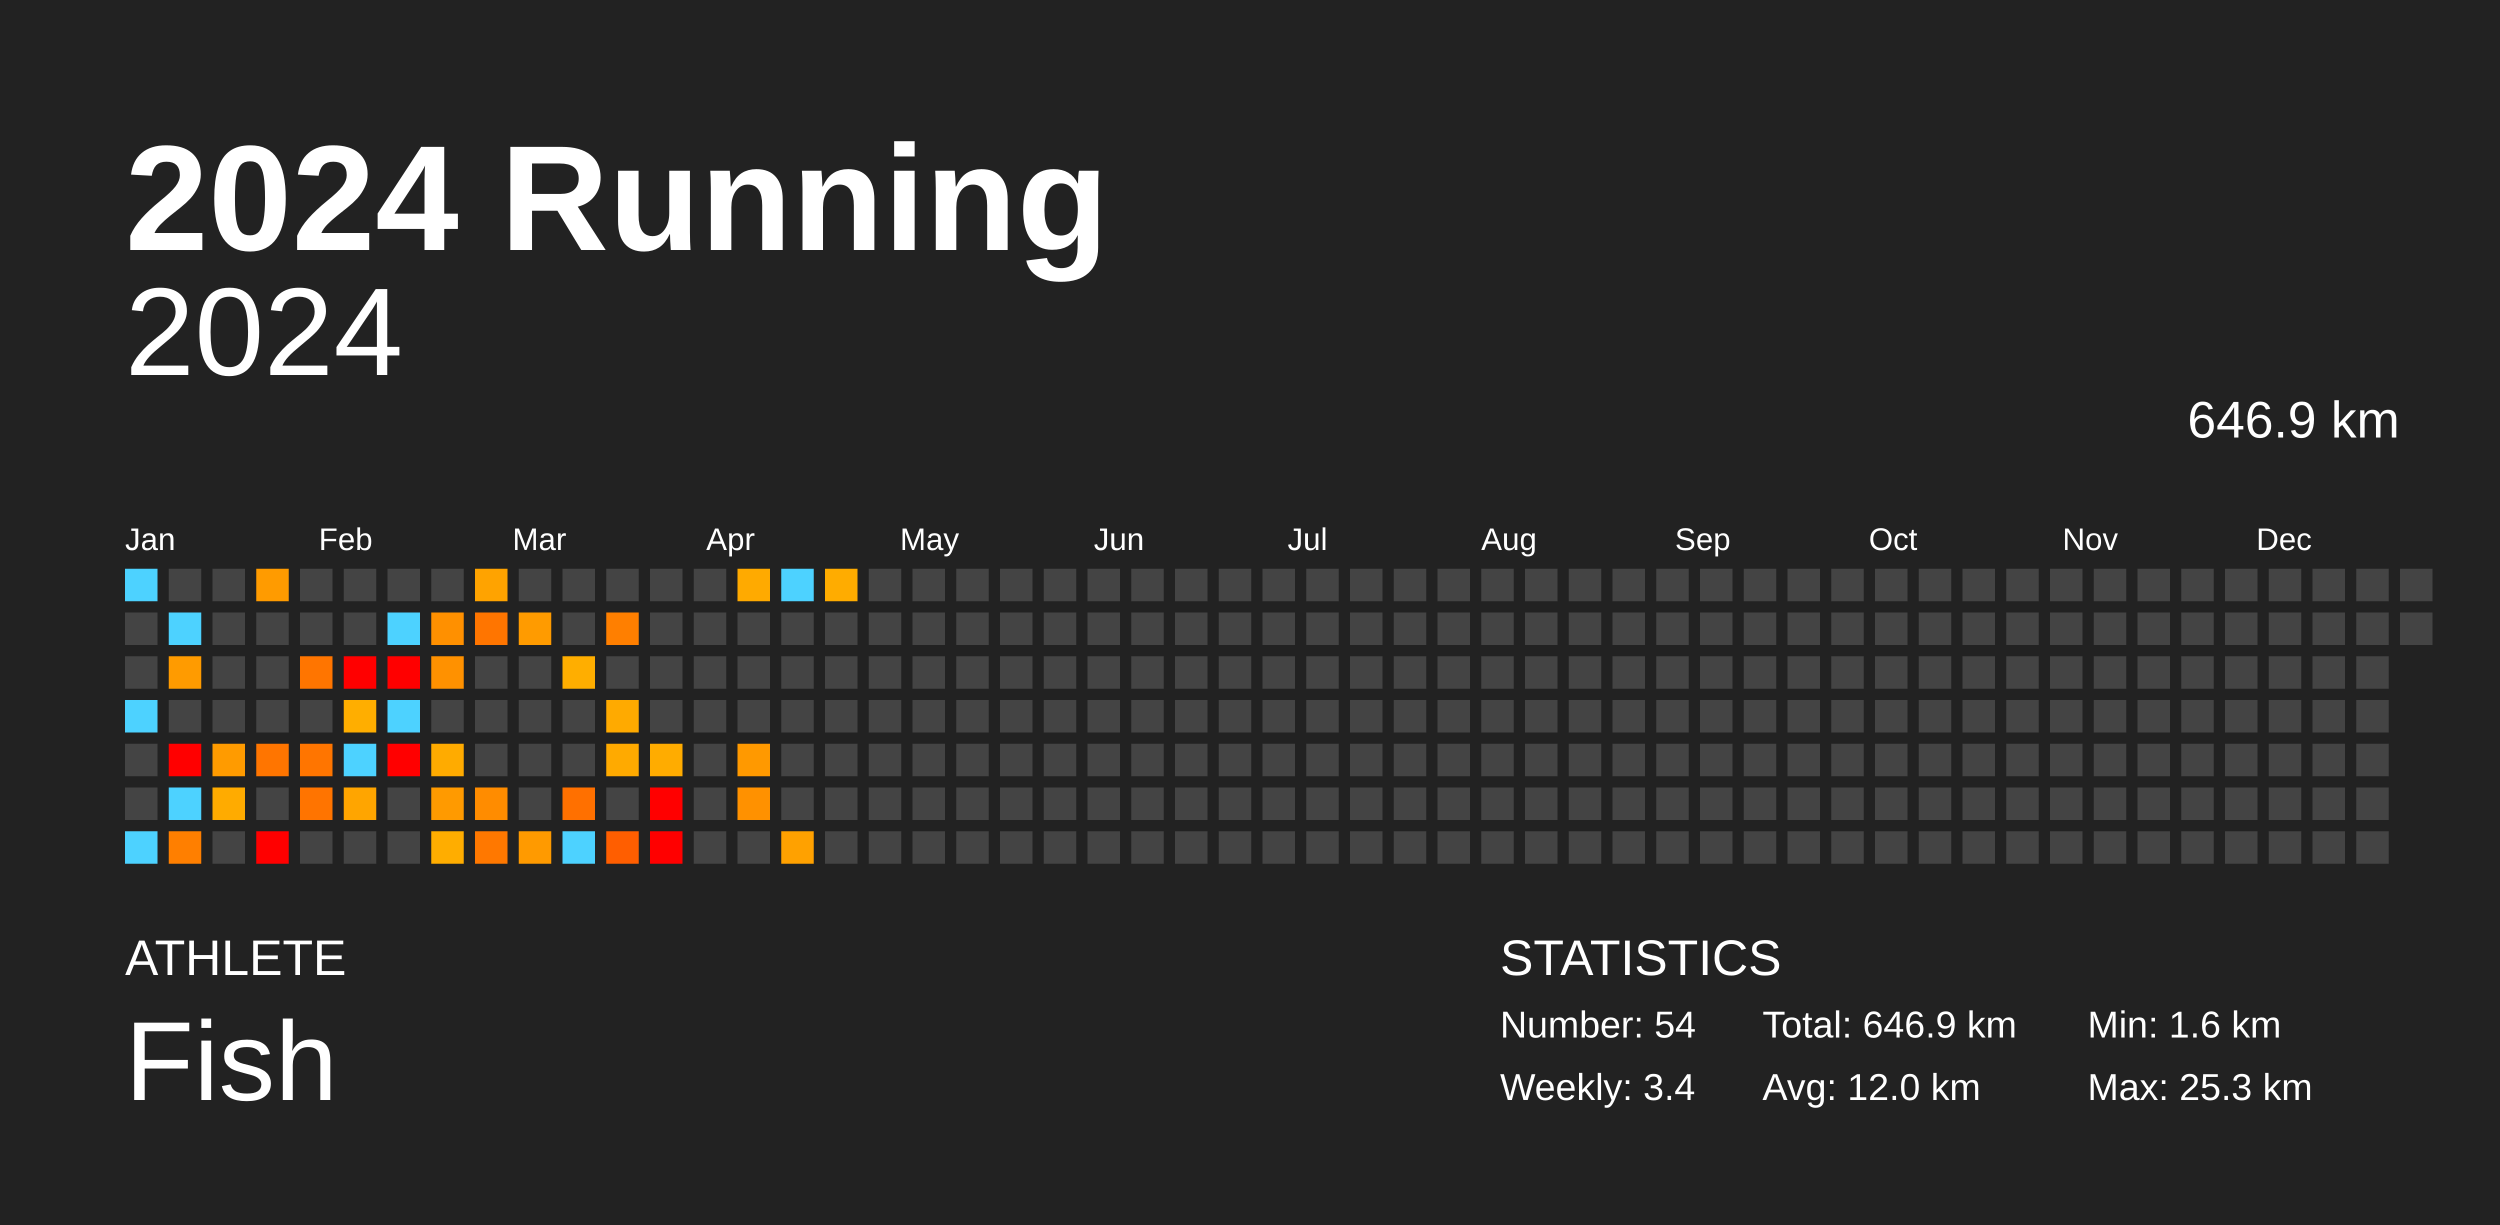
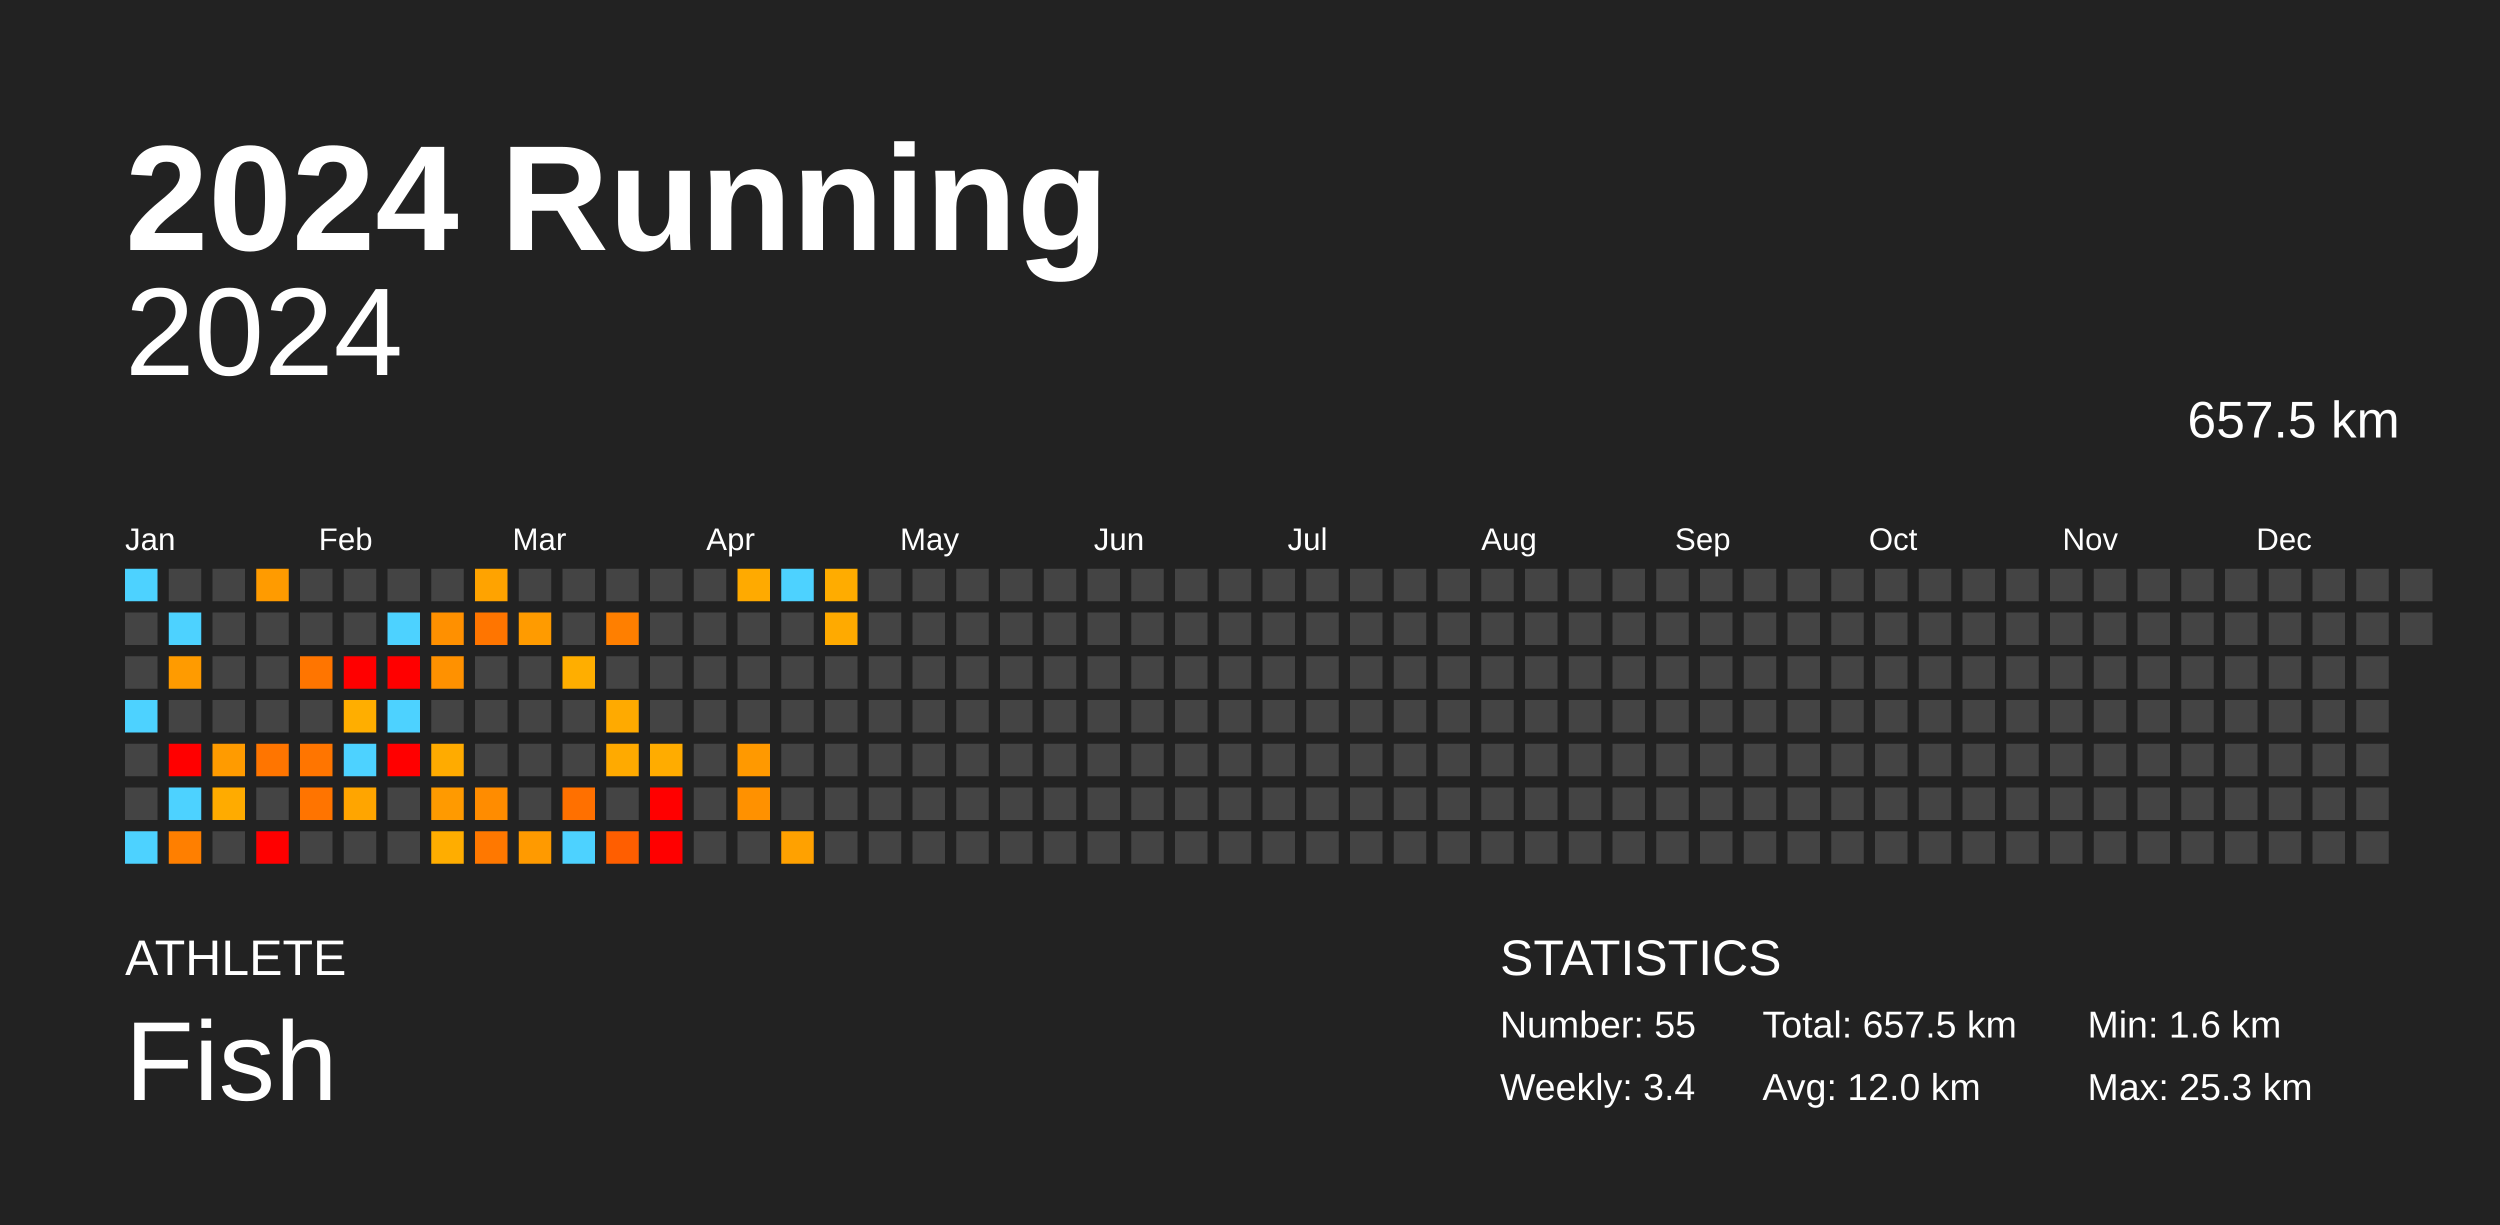
<svg xmlns="http://www.w3.org/2000/svg" baseProfile="full" height="98mm" version="1.1" viewBox="0,0,200,98" width="200mm">
  <defs />
  <rect fill="#222222" height="98" width="200" x="0" y="0" />
  <text fill="#FFFFFF" style="font-size:12px; font-family:Arial; font-weight:bold;" x="10" y="20">2024 Running</text>
  <text fill="#FFFFFF" style="font-size:4px; font-family:Arial" x="10" y="78">ATHLETE</text>
  <text fill="#FFFFFF" style="font-size:9px; font-family:Arial" x="10" y="88">Fish</text>
  <text fill="#FFFFFF" style="font-size:4px; font-family:Arial" x="120" y="78">STATISTICS</text>
-   <text fill="#FFFFFF" style="font-size:3px; font-family:Arial" x="120" y="83">Number: 54</text>
+   <text fill="#FFFFFF" style="font-size:3px; font-family:Arial" x="120" y="83">Number: 55</text>
  <text fill="#FFFFFF" style="font-size:3px; font-family:Arial" x="120" y="88">Weekly: 3.4</text>
-   <text fill="#FFFFFF" style="font-size:3px; font-family:Arial" x="141" y="83">Total: 646.9 km</text>
+   <text fill="#FFFFFF" style="font-size:3px; font-family:Arial" x="141" y="83">Total: 657.5 km</text>
  <text fill="#FFFFFF" style="font-size:3px; font-family:Arial" x="141" y="88">Avg: 12.0 km</text>
  <text fill="#FFFFFF" style="font-size:3px; font-family:Arial" x="167" y="83">Min: 1.6 km</text>
  <text fill="#FFFFFF" style="font-size:3px; font-family:Arial" x="167" y="88">Max: 25.3 km</text>
  <text alignment-baseline="hanging" fill="#FFFFFF" style="font-size:10.0px; font-family:Arial;" x="10" y="30">2024</text>
-   <text alignment-baseline="hanging" fill="#FFFFFF" style="font-size:4.125px; font-family:Arial;" x="175" y="35">646.9 km</text>
+   <text alignment-baseline="hanging" fill="#FFFFFF" style="font-size:4.125px; font-family:Arial;" x="175" y="35">657.5 km</text>
  <text fill="#FFFFFF" style="font-size:2.5px; font-family:Arial" x="10.0" y="44">Jan</text>
  <text fill="#FFFFFF" style="font-size:2.5px; font-family:Arial" x="25.5" y="44">Feb</text>
  <text fill="#FFFFFF" style="font-size:2.5px; font-family:Arial" x="41.0" y="44">Mar</text>
  <text fill="#FFFFFF" style="font-size:2.5px; font-family:Arial" x="56.5" y="44">Apr</text>
  <text fill="#FFFFFF" style="font-size:2.5px; font-family:Arial" x="72.0" y="44">May</text>
  <text fill="#FFFFFF" style="font-size:2.5px; font-family:Arial" x="87.5" y="44">Jun</text>
  <text fill="#FFFFFF" style="font-size:2.5px; font-family:Arial" x="103.0" y="44">Jul</text>
  <text fill="#FFFFFF" style="font-size:2.5px; font-family:Arial" x="118.5" y="44">Aug</text>
  <text fill="#FFFFFF" style="font-size:2.5px; font-family:Arial" x="134.0" y="44">Sep</text>
  <text fill="#FFFFFF" style="font-size:2.5px; font-family:Arial" x="149.5" y="44">Oct</text>
  <text fill="#FFFFFF" style="font-size:2.5px; font-family:Arial" x="165.0" y="44">Nov</text>
  <text fill="#FFFFFF" style="font-size:2.5px; font-family:Arial" x="180.5" y="44">Dec</text>
  <rect fill="#4dd2ff" height="2.6" width="2.6" x="10.0" y="45.5" />
  <rect fill="#444444" height="2.6" width="2.6" x="10.0" y="49.0" />
  <rect fill="#444444" height="2.6" width="2.6" x="10.0" y="52.5" />
  <rect fill="#4dd2ff" height="2.6" width="2.6" x="10.0" y="56.0" />
  <rect fill="#444444" height="2.6" width="2.6" x="10.0" y="59.5" />
  <rect fill="#444444" height="2.6" width="2.6" x="10.0" y="63.0" />
  <rect fill="#4dd2ff" height="2.6" width="2.6" x="10.0" y="66.5" />
  <rect fill="#444444" height="2.6" width="2.6" x="13.5" y="45.5" />
  <rect fill="#4dd2ff" height="2.6" width="2.6" x="13.5" y="49.0" />
  <rect fill="#ff9b00" height="2.6" width="2.6" x="13.5" y="52.5" />
  <rect fill="#444444" height="2.6" width="2.6" x="13.5" y="56.0" />
  <rect fill="red" height="2.6" width="2.6" x="13.5" y="59.5" />
  <rect fill="#4dd2ff" height="2.6" width="2.6" x="13.5" y="63.0" />
  <rect fill="#ff7f00" height="2.6" width="2.6" x="13.5" y="66.5" />
  <rect fill="#444444" height="2.6" width="2.6" x="17.0" y="45.5" />
  <rect fill="#444444" height="2.6" width="2.6" x="17.0" y="49.0" />
  <rect fill="#444444" height="2.6" width="2.6" x="17.0" y="52.5" />
  <rect fill="#444444" height="2.6" width="2.6" x="17.0" y="56.0" />
  <rect fill="#ff9b00" height="2.6" width="2.6" x="17.0" y="59.5" />
  <rect fill="#ffab00" height="2.6" width="2.6" x="17.0" y="63.0" />
  <rect fill="#444444" height="2.6" width="2.6" x="17.0" y="66.5" />
  <rect fill="#ff9b00" height="2.6" width="2.6" x="20.5" y="45.5" />
  <rect fill="#444444" height="2.6" width="2.6" x="20.5" y="49.0" />
  <rect fill="#444444" height="2.6" width="2.6" x="20.5" y="52.5" />
  <rect fill="#444444" height="2.6" width="2.6" x="20.5" y="56.0" />
  <rect fill="#ff7500" height="2.6" width="2.6" x="20.5" y="59.5" />
  <rect fill="#444444" height="2.6" width="2.6" x="20.5" y="63.0" />
  <rect fill="red" height="2.6" width="2.6" x="20.5" y="66.5" />
  <rect fill="#444444" height="2.6" width="2.6" x="24.0" y="45.5" />
  <rect fill="#444444" height="2.6" width="2.6" x="24.0" y="49.0" />
  <rect fill="#ff7500" height="2.6" width="2.6" x="24.0" y="52.5" />
  <rect fill="#444444" height="2.6" width="2.6" x="24.0" y="56.0" />
  <rect fill="#ff7500" height="2.6" width="2.6" x="24.0" y="59.5" />
  <rect fill="#ff7400" height="2.6" width="2.6" x="24.0" y="63.0" />
  <rect fill="#444444" height="2.6" width="2.6" x="24.0" y="66.5" />
  <rect fill="#444444" height="2.6" width="2.6" x="27.5" y="45.5" />
  <rect fill="#444444" height="2.6" width="2.6" x="27.5" y="49.0" />
  <rect fill="red" height="2.6" width="2.6" x="27.5" y="52.5" />
  <rect fill="#ffae00" height="2.6" width="2.6" x="27.5" y="56.0" />
  <rect fill="#4dd2ff" height="2.6" width="2.6" x="27.5" y="59.5" />
  <rect fill="#ffa500" height="2.6" width="2.6" x="27.5" y="63.0" />
  <rect fill="#444444" height="2.6" width="2.6" x="27.5" y="66.5" />
  <rect fill="#444444" height="2.6" width="2.6" x="31.0" y="45.5" />
  <rect fill="#4dd2ff" height="2.6" width="2.6" x="31.0" y="49.0" />
  <rect fill="red" height="2.6" width="2.6" x="31.0" y="52.5" />
  <rect fill="#4dd2ff" height="2.6" width="2.6" x="31.0" y="56.0" />
  <rect fill="red" height="2.6" width="2.6" x="31.0" y="59.5" />
  <rect fill="#444444" height="2.6" width="2.6" x="31.0" y="63.0" />
  <rect fill="#444444" height="2.6" width="2.6" x="31.0" y="66.5" />
  <rect fill="#444444" height="2.6" width="2.6" x="34.5" y="45.5" />
  <rect fill="#ff9000" height="2.6" width="2.6" x="34.5" y="49.0" />
  <rect fill="#ff9100" height="2.6" width="2.6" x="34.5" y="52.5" />
  <rect fill="#444444" height="2.6" width="2.6" x="34.5" y="56.0" />
  <rect fill="#ffab00" height="2.6" width="2.6" x="34.5" y="59.5" />
  <rect fill="#ff9a00" height="2.6" width="2.6" x="34.5" y="63.0" />
  <rect fill="#ffad00" height="2.6" width="2.6" x="34.5" y="66.5" />
  <rect fill="#ffa300" height="2.6" width="2.6" x="38.0" y="45.5" />
  <rect fill="#ff7500" height="2.6" width="2.6" x="38.0" y="49.0" />
  <rect fill="#444444" height="2.6" width="2.6" x="38.0" y="52.5" />
  <rect fill="#444444" height="2.6" width="2.6" x="38.0" y="56.0" />
  <rect fill="#444444" height="2.6" width="2.6" x="38.0" y="59.5" />
  <rect fill="#ff8c00" height="2.6" width="2.6" x="38.0" y="63.0" />
  <rect fill="#ff7800" height="2.6" width="2.6" x="38.0" y="66.5" />
  <rect fill="#444444" height="2.6" width="2.6" x="41.5" y="45.5" />
  <rect fill="#ff9b00" height="2.6" width="2.6" x="41.5" y="49.0" />
  <rect fill="#444444" height="2.6" width="2.6" x="41.5" y="52.5" />
  <rect fill="#444444" height="2.6" width="2.6" x="41.5" y="56.0" />
  <rect fill="#444444" height="2.6" width="2.6" x="41.5" y="59.5" />
  <rect fill="#444444" height="2.6" width="2.6" x="41.5" y="63.0" />
  <rect fill="#ff9a00" height="2.6" width="2.6" x="41.5" y="66.5" />
  <rect fill="#444444" height="2.6" width="2.6" x="45.0" y="45.5" />
  <rect fill="#444444" height="2.6" width="2.6" x="45.0" y="49.0" />
  <rect fill="#ffae00" height="2.6" width="2.6" x="45.0" y="52.5" />
  <rect fill="#444444" height="2.6" width="2.6" x="45.0" y="56.0" />
  <rect fill="#444444" height="2.6" width="2.6" x="45.0" y="59.5" />
  <rect fill="#ff7000" height="2.6" width="2.6" x="45.0" y="63.0" />
  <rect fill="#4dd2ff" height="2.6" width="2.6" x="45.0" y="66.5" />
  <rect fill="#444444" height="2.6" width="2.6" x="48.5" y="45.5" />
  <rect fill="#ff7f00" height="2.6" width="2.6" x="48.5" y="49.0" />
  <rect fill="#444444" height="2.6" width="2.6" x="48.5" y="52.5" />
  <rect fill="#ffaa00" height="2.6" width="2.6" x="48.5" y="56.0" />
  <rect fill="#ffaa00" height="2.6" width="2.6" x="48.5" y="59.5" />
  <rect fill="#444444" height="2.6" width="2.6" x="48.5" y="63.0" />
  <rect fill="#ff5e00" height="2.6" width="2.6" x="48.5" y="66.5" />
  <rect fill="#444444" height="2.6" width="2.6" x="52.0" y="45.5" />
  <rect fill="#444444" height="2.6" width="2.6" x="52.0" y="49.0" />
  <rect fill="#444444" height="2.6" width="2.6" x="52.0" y="52.5" />
  <rect fill="#444444" height="2.6" width="2.6" x="52.0" y="56.0" />
  <rect fill="#ffac00" height="2.6" width="2.6" x="52.0" y="59.5" />
  <rect fill="red" height="2.6" width="2.6" x="52.0" y="63.0" />
  <rect fill="red" height="2.6" width="2.6" x="52.0" y="66.5" />
  <rect fill="#444444" height="2.6" width="2.6" x="55.5" y="45.5" />
  <rect fill="#444444" height="2.6" width="2.6" x="55.5" y="49.0" />
  <rect fill="#444444" height="2.6" width="2.6" x="55.5" y="52.5" />
  <rect fill="#444444" height="2.6" width="2.6" x="55.5" y="56.0" />
  <rect fill="#444444" height="2.6" width="2.6" x="55.5" y="59.5" />
  <rect fill="#444444" height="2.6" width="2.6" x="55.5" y="63.0" />
  <rect fill="#444444" height="2.6" width="2.6" x="55.5" y="66.5" />
  <rect fill="#ffaa00" height="2.6" width="2.6" x="59.0" y="45.5" />
  <rect fill="#444444" height="2.6" width="2.6" x="59.0" y="49.0" />
  <rect fill="#444444" height="2.6" width="2.6" x="59.0" y="52.5" />
  <rect fill="#444444" height="2.6" width="2.6" x="59.0" y="56.0" />
  <rect fill="#ff9900" height="2.6" width="2.6" x="59.0" y="59.5" />
  <rect fill="#ff9100" height="2.6" width="2.6" x="59.0" y="63.0" />
  <rect fill="#444444" height="2.6" width="2.6" x="59.0" y="66.5" />
  <rect fill="#4dd2ff" height="2.6" width="2.6" x="62.5" y="45.5" />
  <rect fill="#444444" height="2.6" width="2.6" x="62.5" y="49.0" />
  <rect fill="#444444" height="2.6" width="2.6" x="62.5" y="52.5" />
  <rect fill="#444444" height="2.6" width="2.6" x="62.5" y="56.0" />
  <rect fill="#444444" height="2.6" width="2.6" x="62.5" y="59.5" />
  <rect fill="#444444" height="2.6" width="2.6" x="62.5" y="63.0" />
  <rect fill="#ffa100" height="2.6" width="2.6" x="62.5" y="66.5" />
  <rect fill="#ffac00" height="2.6" width="2.6" x="66.0" y="45.5" />
-   <rect fill="#444444" height="2.6" width="2.6" x="66.0" y="49.0" />
+   <rect fill="#ffaa00" height="2.6" width="2.6" x="66.0" y="49.0" />
  <rect fill="#444444" height="2.6" width="2.6" x="66.0" y="52.5" />
  <rect fill="#444444" height="2.6" width="2.6" x="66.0" y="56.0" />
  <rect fill="#444444" height="2.6" width="2.6" x="66.0" y="59.5" />
  <rect fill="#444444" height="2.6" width="2.6" x="66.0" y="63.0" />
  <rect fill="#444444" height="2.6" width="2.6" x="66.0" y="66.5" />
  <rect fill="#444444" height="2.6" width="2.6" x="69.5" y="45.5" />
  <rect fill="#444444" height="2.6" width="2.6" x="69.5" y="49.0" />
  <rect fill="#444444" height="2.6" width="2.6" x="69.5" y="52.5" />
  <rect fill="#444444" height="2.6" width="2.6" x="69.5" y="56.0" />
  <rect fill="#444444" height="2.6" width="2.6" x="69.5" y="59.5" />
  <rect fill="#444444" height="2.6" width="2.6" x="69.5" y="63.0" />
  <rect fill="#444444" height="2.6" width="2.6" x="69.5" y="66.5" />
  <rect fill="#444444" height="2.6" width="2.6" x="73.0" y="45.5" />
  <rect fill="#444444" height="2.6" width="2.6" x="73.0" y="49.0" />
  <rect fill="#444444" height="2.6" width="2.6" x="73.0" y="52.5" />
  <rect fill="#444444" height="2.6" width="2.6" x="73.0" y="56.0" />
  <rect fill="#444444" height="2.6" width="2.6" x="73.0" y="59.5" />
  <rect fill="#444444" height="2.6" width="2.6" x="73.0" y="63.0" />
  <rect fill="#444444" height="2.6" width="2.6" x="73.0" y="66.5" />
  <rect fill="#444444" height="2.6" width="2.6" x="76.5" y="45.5" />
  <rect fill="#444444" height="2.6" width="2.6" x="76.5" y="49.0" />
  <rect fill="#444444" height="2.6" width="2.6" x="76.5" y="52.5" />
  <rect fill="#444444" height="2.6" width="2.6" x="76.5" y="56.0" />
  <rect fill="#444444" height="2.6" width="2.6" x="76.5" y="59.5" />
  <rect fill="#444444" height="2.6" width="2.6" x="76.5" y="63.0" />
  <rect fill="#444444" height="2.6" width="2.6" x="76.5" y="66.5" />
  <rect fill="#444444" height="2.6" width="2.6" x="80.0" y="45.5" />
  <rect fill="#444444" height="2.6" width="2.6" x="80.0" y="49.0" />
  <rect fill="#444444" height="2.6" width="2.6" x="80.0" y="52.5" />
  <rect fill="#444444" height="2.6" width="2.6" x="80.0" y="56.0" />
  <rect fill="#444444" height="2.6" width="2.6" x="80.0" y="59.5" />
  <rect fill="#444444" height="2.6" width="2.6" x="80.0" y="63.0" />
  <rect fill="#444444" height="2.6" width="2.6" x="80.0" y="66.5" />
  <rect fill="#444444" height="2.6" width="2.6" x="83.5" y="45.5" />
  <rect fill="#444444" height="2.6" width="2.6" x="83.5" y="49.0" />
  <rect fill="#444444" height="2.6" width="2.6" x="83.5" y="52.5" />
  <rect fill="#444444" height="2.6" width="2.6" x="83.5" y="56.0" />
  <rect fill="#444444" height="2.6" width="2.6" x="83.5" y="59.5" />
  <rect fill="#444444" height="2.6" width="2.6" x="83.5" y="63.0" />
  <rect fill="#444444" height="2.6" width="2.6" x="83.5" y="66.5" />
  <rect fill="#444444" height="2.6" width="2.6" x="87.0" y="45.5" />
  <rect fill="#444444" height="2.6" width="2.6" x="87.0" y="49.0" />
  <rect fill="#444444" height="2.6" width="2.6" x="87.0" y="52.5" />
  <rect fill="#444444" height="2.6" width="2.6" x="87.0" y="56.0" />
  <rect fill="#444444" height="2.6" width="2.6" x="87.0" y="59.5" />
  <rect fill="#444444" height="2.6" width="2.6" x="87.0" y="63.0" />
  <rect fill="#444444" height="2.6" width="2.6" x="87.0" y="66.5" />
  <rect fill="#444444" height="2.6" width="2.6" x="90.5" y="45.5" />
  <rect fill="#444444" height="2.6" width="2.6" x="90.5" y="49.0" />
  <rect fill="#444444" height="2.6" width="2.6" x="90.5" y="52.5" />
  <rect fill="#444444" height="2.6" width="2.6" x="90.5" y="56.0" />
  <rect fill="#444444" height="2.6" width="2.6" x="90.5" y="59.5" />
  <rect fill="#444444" height="2.6" width="2.6" x="90.5" y="63.0" />
  <rect fill="#444444" height="2.6" width="2.6" x="90.5" y="66.5" />
  <rect fill="#444444" height="2.6" width="2.6" x="94.0" y="45.5" />
  <rect fill="#444444" height="2.6" width="2.6" x="94.0" y="49.0" />
  <rect fill="#444444" height="2.6" width="2.6" x="94.0" y="52.5" />
  <rect fill="#444444" height="2.6" width="2.6" x="94.0" y="56.0" />
  <rect fill="#444444" height="2.6" width="2.6" x="94.0" y="59.5" />
  <rect fill="#444444" height="2.6" width="2.6" x="94.0" y="63.0" />
  <rect fill="#444444" height="2.6" width="2.6" x="94.0" y="66.5" />
  <rect fill="#444444" height="2.6" width="2.6" x="97.5" y="45.5" />
  <rect fill="#444444" height="2.6" width="2.6" x="97.5" y="49.0" />
  <rect fill="#444444" height="2.6" width="2.6" x="97.5" y="52.5" />
  <rect fill="#444444" height="2.6" width="2.6" x="97.5" y="56.0" />
  <rect fill="#444444" height="2.6" width="2.6" x="97.5" y="59.5" />
  <rect fill="#444444" height="2.6" width="2.6" x="97.5" y="63.0" />
  <rect fill="#444444" height="2.6" width="2.6" x="97.5" y="66.5" />
  <rect fill="#444444" height="2.6" width="2.6" x="101.0" y="45.5" />
  <rect fill="#444444" height="2.6" width="2.6" x="101.0" y="49.0" />
  <rect fill="#444444" height="2.6" width="2.6" x="101.0" y="52.5" />
  <rect fill="#444444" height="2.6" width="2.6" x="101.0" y="56.0" />
  <rect fill="#444444" height="2.6" width="2.6" x="101.0" y="59.5" />
  <rect fill="#444444" height="2.6" width="2.6" x="101.0" y="63.0" />
  <rect fill="#444444" height="2.6" width="2.6" x="101.0" y="66.5" />
  <rect fill="#444444" height="2.6" width="2.6" x="104.5" y="45.5" />
  <rect fill="#444444" height="2.6" width="2.6" x="104.5" y="49.0" />
  <rect fill="#444444" height="2.6" width="2.6" x="104.5" y="52.5" />
  <rect fill="#444444" height="2.6" width="2.6" x="104.5" y="56.0" />
  <rect fill="#444444" height="2.6" width="2.6" x="104.5" y="59.5" />
  <rect fill="#444444" height="2.6" width="2.6" x="104.5" y="63.0" />
  <rect fill="#444444" height="2.6" width="2.6" x="104.5" y="66.5" />
  <rect fill="#444444" height="2.6" width="2.6" x="108.0" y="45.5" />
  <rect fill="#444444" height="2.6" width="2.6" x="108.0" y="49.0" />
  <rect fill="#444444" height="2.6" width="2.6" x="108.0" y="52.5" />
  <rect fill="#444444" height="2.6" width="2.6" x="108.0" y="56.0" />
  <rect fill="#444444" height="2.6" width="2.6" x="108.0" y="59.5" />
  <rect fill="#444444" height="2.6" width="2.6" x="108.0" y="63.0" />
  <rect fill="#444444" height="2.6" width="2.6" x="108.0" y="66.5" />
  <rect fill="#444444" height="2.6" width="2.6" x="111.5" y="45.5" />
  <rect fill="#444444" height="2.6" width="2.6" x="111.5" y="49.0" />
  <rect fill="#444444" height="2.6" width="2.6" x="111.5" y="52.5" />
  <rect fill="#444444" height="2.6" width="2.6" x="111.5" y="56.0" />
  <rect fill="#444444" height="2.6" width="2.6" x="111.5" y="59.5" />
  <rect fill="#444444" height="2.6" width="2.6" x="111.5" y="63.0" />
  <rect fill="#444444" height="2.6" width="2.6" x="111.5" y="66.5" />
  <rect fill="#444444" height="2.6" width="2.6" x="115.0" y="45.5" />
  <rect fill="#444444" height="2.6" width="2.6" x="115.0" y="49.0" />
  <rect fill="#444444" height="2.6" width="2.6" x="115.0" y="52.5" />
  <rect fill="#444444" height="2.6" width="2.6" x="115.0" y="56.0" />
  <rect fill="#444444" height="2.6" width="2.6" x="115.0" y="59.5" />
  <rect fill="#444444" height="2.6" width="2.6" x="115.0" y="63.0" />
  <rect fill="#444444" height="2.6" width="2.6" x="115.0" y="66.5" />
  <rect fill="#444444" height="2.6" width="2.6" x="118.5" y="45.5" />
  <rect fill="#444444" height="2.6" width="2.6" x="118.5" y="49.0" />
  <rect fill="#444444" height="2.6" width="2.6" x="118.5" y="52.5" />
  <rect fill="#444444" height="2.6" width="2.6" x="118.5" y="56.0" />
  <rect fill="#444444" height="2.6" width="2.6" x="118.5" y="59.5" />
  <rect fill="#444444" height="2.6" width="2.6" x="118.5" y="63.0" />
  <rect fill="#444444" height="2.6" width="2.6" x="118.5" y="66.5" />
  <rect fill="#444444" height="2.6" width="2.6" x="122.0" y="45.5" />
  <rect fill="#444444" height="2.6" width="2.6" x="122.0" y="49.0" />
  <rect fill="#444444" height="2.6" width="2.6" x="122.0" y="52.5" />
  <rect fill="#444444" height="2.6" width="2.6" x="122.0" y="56.0" />
  <rect fill="#444444" height="2.6" width="2.6" x="122.0" y="59.5" />
  <rect fill="#444444" height="2.6" width="2.6" x="122.0" y="63.0" />
  <rect fill="#444444" height="2.6" width="2.6" x="122.0" y="66.5" />
  <rect fill="#444444" height="2.6" width="2.6" x="125.5" y="45.5" />
  <rect fill="#444444" height="2.6" width="2.6" x="125.5" y="49.0" />
  <rect fill="#444444" height="2.6" width="2.6" x="125.5" y="52.5" />
  <rect fill="#444444" height="2.6" width="2.6" x="125.5" y="56.0" />
  <rect fill="#444444" height="2.6" width="2.6" x="125.5" y="59.5" />
  <rect fill="#444444" height="2.6" width="2.6" x="125.5" y="63.0" />
  <rect fill="#444444" height="2.6" width="2.6" x="125.5" y="66.5" />
  <rect fill="#444444" height="2.6" width="2.6" x="129.0" y="45.5" />
  <rect fill="#444444" height="2.6" width="2.6" x="129.0" y="49.0" />
  <rect fill="#444444" height="2.6" width="2.6" x="129.0" y="52.5" />
  <rect fill="#444444" height="2.6" width="2.6" x="129.0" y="56.0" />
  <rect fill="#444444" height="2.6" width="2.6" x="129.0" y="59.5" />
  <rect fill="#444444" height="2.6" width="2.6" x="129.0" y="63.0" />
  <rect fill="#444444" height="2.6" width="2.6" x="129.0" y="66.5" />
  <rect fill="#444444" height="2.6" width="2.6" x="132.5" y="45.5" />
  <rect fill="#444444" height="2.6" width="2.6" x="132.5" y="49.0" />
  <rect fill="#444444" height="2.6" width="2.6" x="132.5" y="52.5" />
  <rect fill="#444444" height="2.6" width="2.6" x="132.5" y="56.0" />
  <rect fill="#444444" height="2.6" width="2.6" x="132.5" y="59.5" />
  <rect fill="#444444" height="2.6" width="2.6" x="132.5" y="63.0" />
  <rect fill="#444444" height="2.6" width="2.6" x="132.5" y="66.5" />
  <rect fill="#444444" height="2.6" width="2.6" x="136.0" y="45.5" />
  <rect fill="#444444" height="2.6" width="2.6" x="136.0" y="49.0" />
  <rect fill="#444444" height="2.6" width="2.6" x="136.0" y="52.5" />
  <rect fill="#444444" height="2.6" width="2.6" x="136.0" y="56.0" />
  <rect fill="#444444" height="2.6" width="2.6" x="136.0" y="59.5" />
  <rect fill="#444444" height="2.6" width="2.6" x="136.0" y="63.0" />
  <rect fill="#444444" height="2.6" width="2.6" x="136.0" y="66.5" />
  <rect fill="#444444" height="2.6" width="2.6" x="139.5" y="45.5" />
  <rect fill="#444444" height="2.6" width="2.6" x="139.5" y="49.0" />
  <rect fill="#444444" height="2.6" width="2.6" x="139.5" y="52.5" />
  <rect fill="#444444" height="2.6" width="2.6" x="139.5" y="56.0" />
  <rect fill="#444444" height="2.6" width="2.6" x="139.5" y="59.5" />
  <rect fill="#444444" height="2.6" width="2.6" x="139.5" y="63.0" />
  <rect fill="#444444" height="2.6" width="2.6" x="139.5" y="66.5" />
  <rect fill="#444444" height="2.6" width="2.6" x="143.0" y="45.5" />
  <rect fill="#444444" height="2.6" width="2.6" x="143.0" y="49.0" />
  <rect fill="#444444" height="2.6" width="2.6" x="143.0" y="52.5" />
  <rect fill="#444444" height="2.6" width="2.6" x="143.0" y="56.0" />
  <rect fill="#444444" height="2.6" width="2.6" x="143.0" y="59.5" />
  <rect fill="#444444" height="2.6" width="2.6" x="143.0" y="63.0" />
  <rect fill="#444444" height="2.6" width="2.6" x="143.0" y="66.5" />
  <rect fill="#444444" height="2.6" width="2.6" x="146.5" y="45.5" />
  <rect fill="#444444" height="2.6" width="2.6" x="146.5" y="49.0" />
  <rect fill="#444444" height="2.6" width="2.6" x="146.5" y="52.5" />
  <rect fill="#444444" height="2.6" width="2.6" x="146.5" y="56.0" />
  <rect fill="#444444" height="2.6" width="2.6" x="146.5" y="59.5" />
  <rect fill="#444444" height="2.6" width="2.6" x="146.5" y="63.0" />
  <rect fill="#444444" height="2.6" width="2.6" x="146.5" y="66.5" />
  <rect fill="#444444" height="2.6" width="2.6" x="150.0" y="45.5" />
  <rect fill="#444444" height="2.6" width="2.6" x="150.0" y="49.0" />
  <rect fill="#444444" height="2.6" width="2.6" x="150.0" y="52.5" />
  <rect fill="#444444" height="2.6" width="2.6" x="150.0" y="56.0" />
  <rect fill="#444444" height="2.6" width="2.6" x="150.0" y="59.5" />
  <rect fill="#444444" height="2.6" width="2.6" x="150.0" y="63.0" />
  <rect fill="#444444" height="2.6" width="2.6" x="150.0" y="66.5" />
  <rect fill="#444444" height="2.6" width="2.6" x="153.5" y="45.5" />
  <rect fill="#444444" height="2.6" width="2.6" x="153.5" y="49.0" />
  <rect fill="#444444" height="2.6" width="2.6" x="153.5" y="52.5" />
  <rect fill="#444444" height="2.6" width="2.6" x="153.5" y="56.0" />
  <rect fill="#444444" height="2.6" width="2.6" x="153.5" y="59.5" />
  <rect fill="#444444" height="2.6" width="2.6" x="153.5" y="63.0" />
  <rect fill="#444444" height="2.6" width="2.6" x="153.5" y="66.5" />
  <rect fill="#444444" height="2.6" width="2.6" x="157.0" y="45.5" />
  <rect fill="#444444" height="2.6" width="2.6" x="157.0" y="49.0" />
  <rect fill="#444444" height="2.6" width="2.6" x="157.0" y="52.5" />
  <rect fill="#444444" height="2.6" width="2.6" x="157.0" y="56.0" />
  <rect fill="#444444" height="2.6" width="2.6" x="157.0" y="59.5" />
  <rect fill="#444444" height="2.6" width="2.6" x="157.0" y="63.0" />
  <rect fill="#444444" height="2.6" width="2.6" x="157.0" y="66.5" />
  <rect fill="#444444" height="2.6" width="2.6" x="160.5" y="45.5" />
  <rect fill="#444444" height="2.6" width="2.6" x="160.5" y="49.0" />
  <rect fill="#444444" height="2.6" width="2.6" x="160.5" y="52.5" />
  <rect fill="#444444" height="2.6" width="2.6" x="160.5" y="56.0" />
  <rect fill="#444444" height="2.6" width="2.6" x="160.5" y="59.5" />
  <rect fill="#444444" height="2.6" width="2.6" x="160.5" y="63.0" />
  <rect fill="#444444" height="2.6" width="2.6" x="160.5" y="66.5" />
  <rect fill="#444444" height="2.6" width="2.6" x="164.0" y="45.5" />
  <rect fill="#444444" height="2.6" width="2.6" x="164.0" y="49.0" />
  <rect fill="#444444" height="2.6" width="2.6" x="164.0" y="52.5" />
  <rect fill="#444444" height="2.6" width="2.6" x="164.0" y="56.0" />
  <rect fill="#444444" height="2.6" width="2.6" x="164.0" y="59.5" />
  <rect fill="#444444" height="2.6" width="2.6" x="164.0" y="63.0" />
  <rect fill="#444444" height="2.6" width="2.6" x="164.0" y="66.5" />
  <rect fill="#444444" height="2.6" width="2.6" x="167.5" y="45.5" />
  <rect fill="#444444" height="2.6" width="2.6" x="167.5" y="49.0" />
  <rect fill="#444444" height="2.6" width="2.6" x="167.5" y="52.5" />
  <rect fill="#444444" height="2.6" width="2.6" x="167.5" y="56.0" />
  <rect fill="#444444" height="2.6" width="2.6" x="167.5" y="59.5" />
  <rect fill="#444444" height="2.6" width="2.6" x="167.5" y="63.0" />
  <rect fill="#444444" height="2.6" width="2.6" x="167.5" y="66.5" />
  <rect fill="#444444" height="2.6" width="2.6" x="171.0" y="45.5" />
  <rect fill="#444444" height="2.6" width="2.6" x="171.0" y="49.0" />
  <rect fill="#444444" height="2.6" width="2.6" x="171.0" y="52.5" />
  <rect fill="#444444" height="2.6" width="2.6" x="171.0" y="56.0" />
  <rect fill="#444444" height="2.6" width="2.6" x="171.0" y="59.5" />
  <rect fill="#444444" height="2.6" width="2.6" x="171.0" y="63.0" />
  <rect fill="#444444" height="2.6" width="2.6" x="171.0" y="66.5" />
  <rect fill="#444444" height="2.6" width="2.6" x="174.5" y="45.5" />
  <rect fill="#444444" height="2.6" width="2.6" x="174.5" y="49.0" />
  <rect fill="#444444" height="2.6" width="2.6" x="174.5" y="52.5" />
  <rect fill="#444444" height="2.6" width="2.6" x="174.5" y="56.0" />
  <rect fill="#444444" height="2.6" width="2.6" x="174.5" y="59.5" />
  <rect fill="#444444" height="2.6" width="2.6" x="174.5" y="63.0" />
  <rect fill="#444444" height="2.6" width="2.6" x="174.5" y="66.5" />
  <rect fill="#444444" height="2.6" width="2.6" x="178.0" y="45.5" />
  <rect fill="#444444" height="2.6" width="2.6" x="178.0" y="49.0" />
  <rect fill="#444444" height="2.6" width="2.6" x="178.0" y="52.5" />
  <rect fill="#444444" height="2.6" width="2.6" x="178.0" y="56.0" />
  <rect fill="#444444" height="2.6" width="2.6" x="178.0" y="59.5" />
  <rect fill="#444444" height="2.6" width="2.6" x="178.0" y="63.0" />
  <rect fill="#444444" height="2.6" width="2.6" x="178.0" y="66.5" />
  <rect fill="#444444" height="2.6" width="2.6" x="181.5" y="45.5" />
  <rect fill="#444444" height="2.6" width="2.6" x="181.5" y="49.0" />
  <rect fill="#444444" height="2.6" width="2.6" x="181.5" y="52.5" />
  <rect fill="#444444" height="2.6" width="2.6" x="181.5" y="56.0" />
  <rect fill="#444444" height="2.6" width="2.6" x="181.5" y="59.5" />
  <rect fill="#444444" height="2.6" width="2.6" x="181.5" y="63.0" />
  <rect fill="#444444" height="2.6" width="2.6" x="181.5" y="66.5" />
  <rect fill="#444444" height="2.6" width="2.6" x="185.0" y="45.5" />
  <rect fill="#444444" height="2.6" width="2.6" x="185.0" y="49.0" />
  <rect fill="#444444" height="2.6" width="2.6" x="185.0" y="52.5" />
  <rect fill="#444444" height="2.6" width="2.6" x="185.0" y="56.0" />
  <rect fill="#444444" height="2.6" width="2.6" x="185.0" y="59.5" />
  <rect fill="#444444" height="2.6" width="2.6" x="185.0" y="63.0" />
  <rect fill="#444444" height="2.6" width="2.6" x="185.0" y="66.5" />
  <rect fill="#444444" height="2.6" width="2.6" x="188.5" y="45.5" />
  <rect fill="#444444" height="2.6" width="2.6" x="188.5" y="49.0" />
  <rect fill="#444444" height="2.6" width="2.6" x="188.5" y="52.5" />
  <rect fill="#444444" height="2.6" width="2.6" x="188.5" y="56.0" />
  <rect fill="#444444" height="2.6" width="2.6" x="188.5" y="59.5" />
  <rect fill="#444444" height="2.6" width="2.6" x="188.5" y="63.0" />
  <rect fill="#444444" height="2.6" width="2.6" x="188.5" y="66.5" />
  <rect fill="#444444" height="2.6" width="2.6" x="192.0" y="45.5" />
  <rect fill="#444444" height="2.6" width="2.6" x="192.0" y="49.0" />
</svg>
